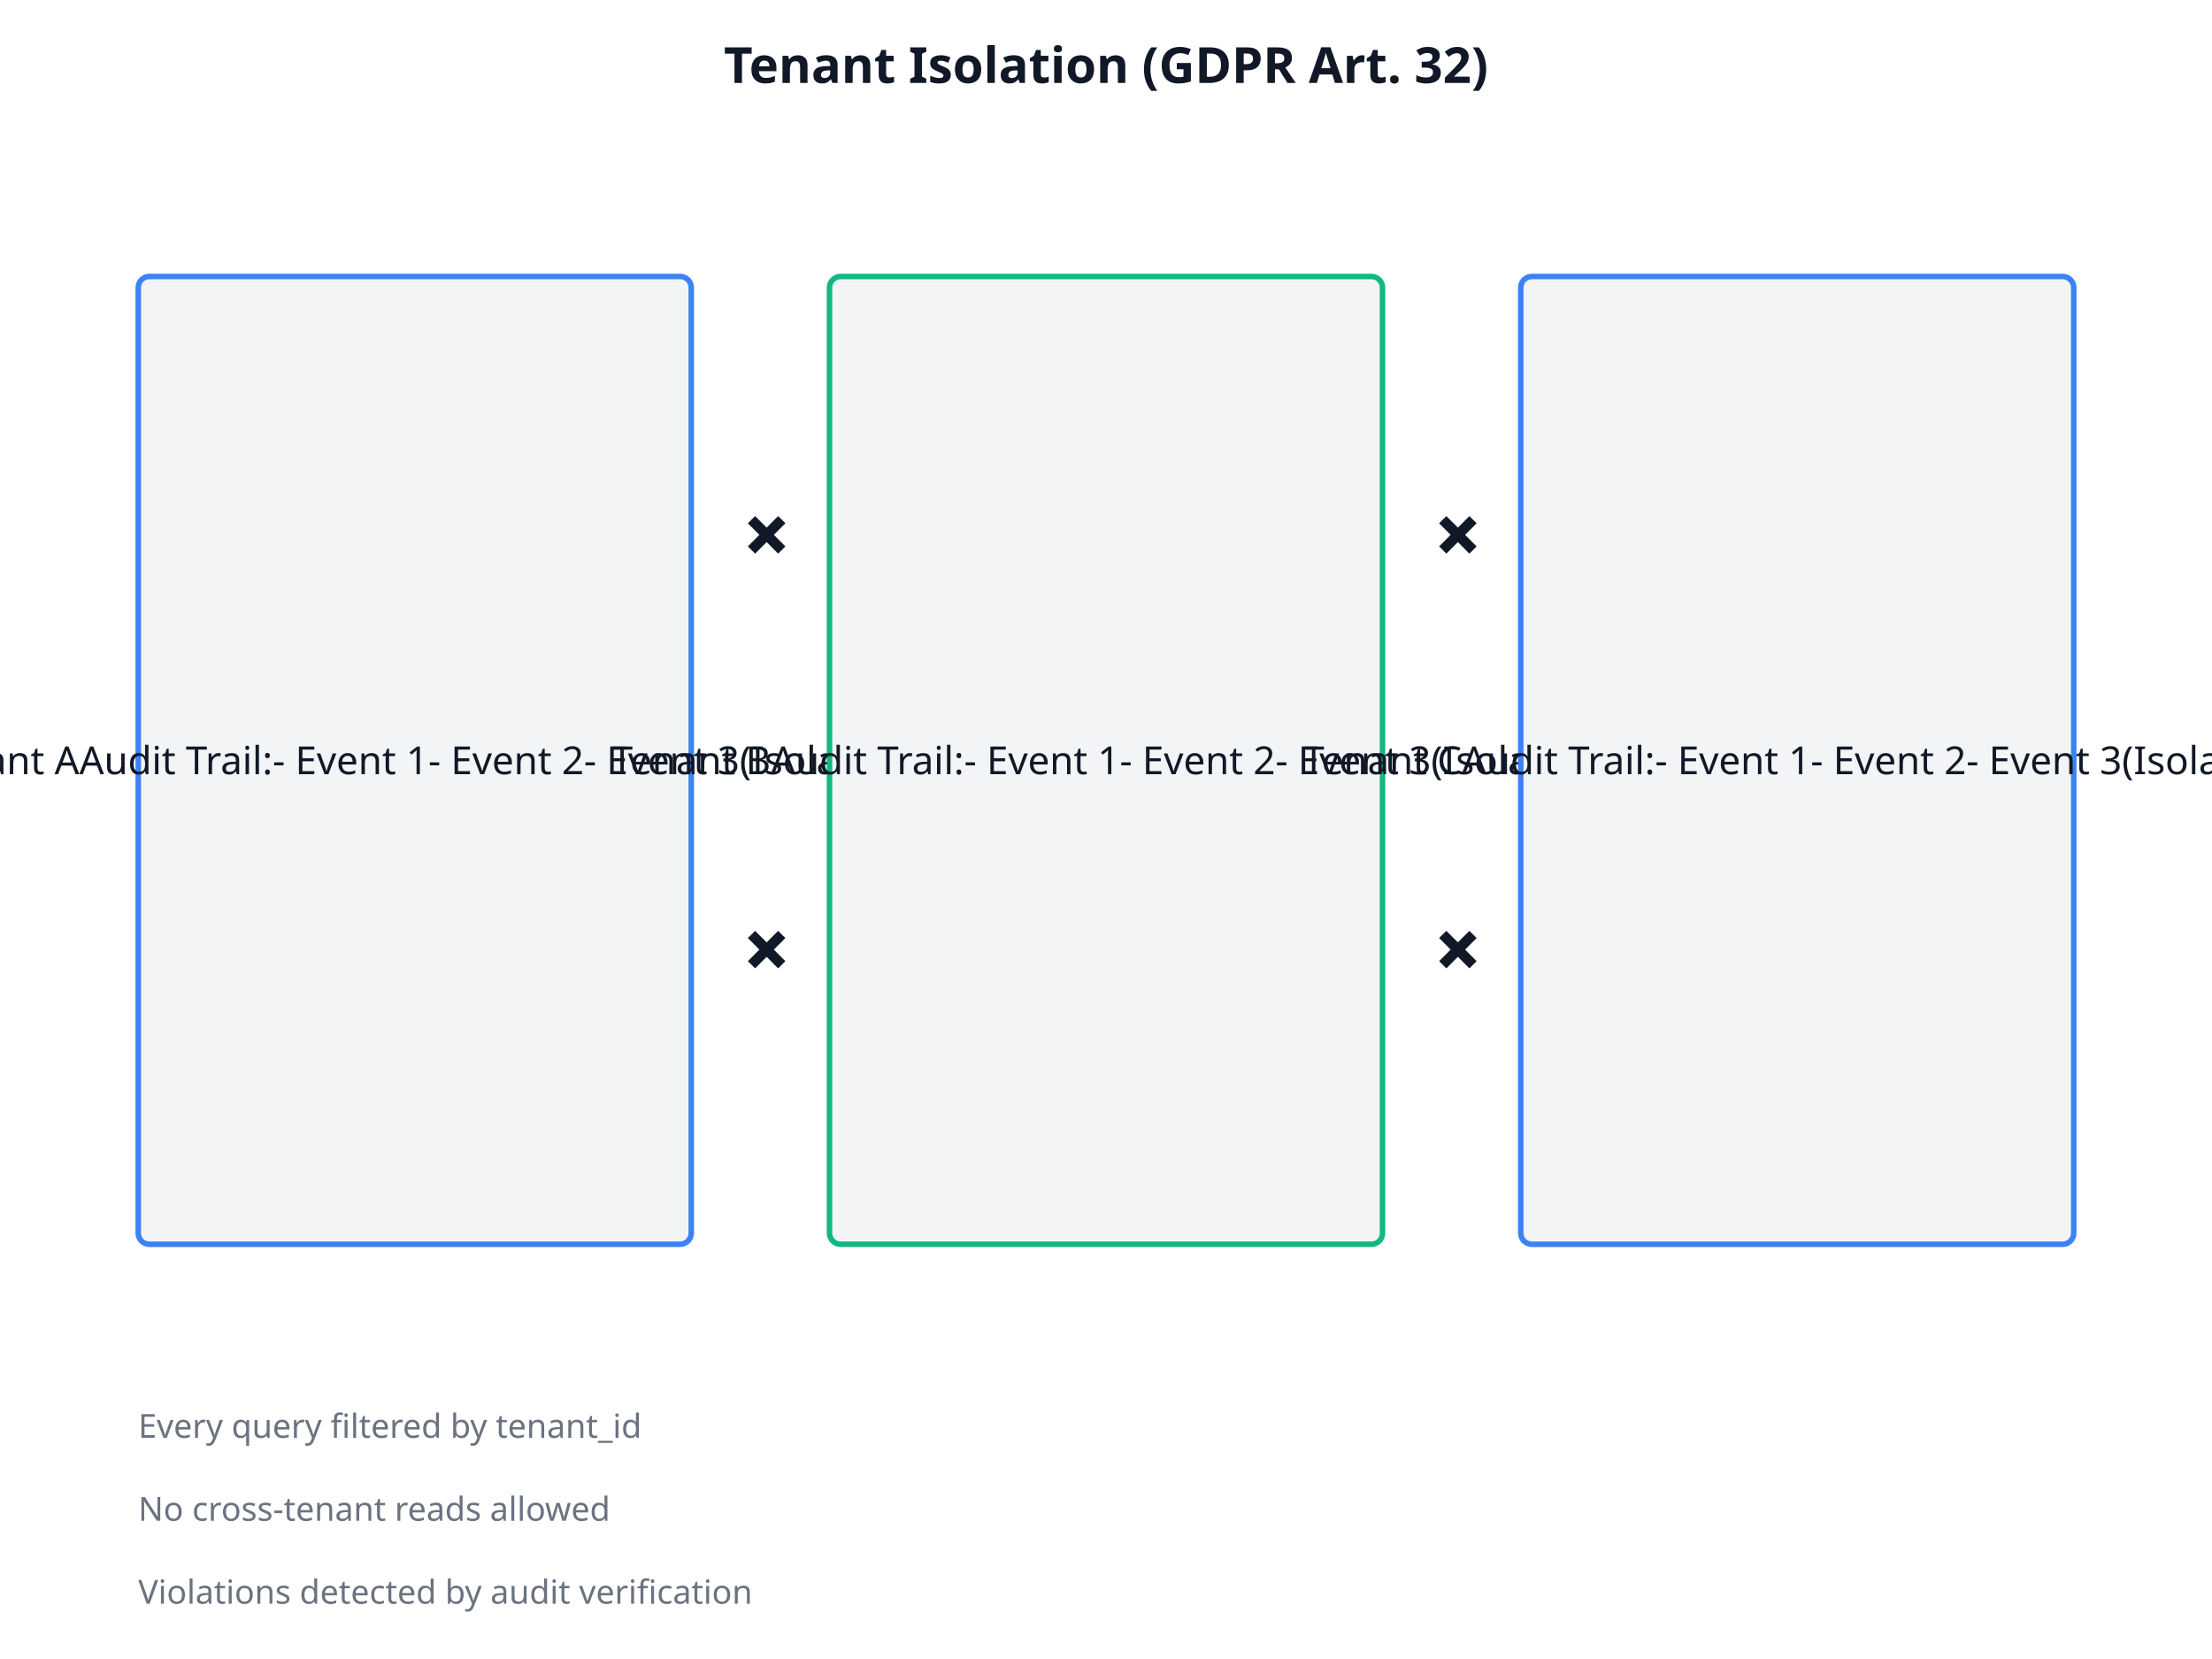
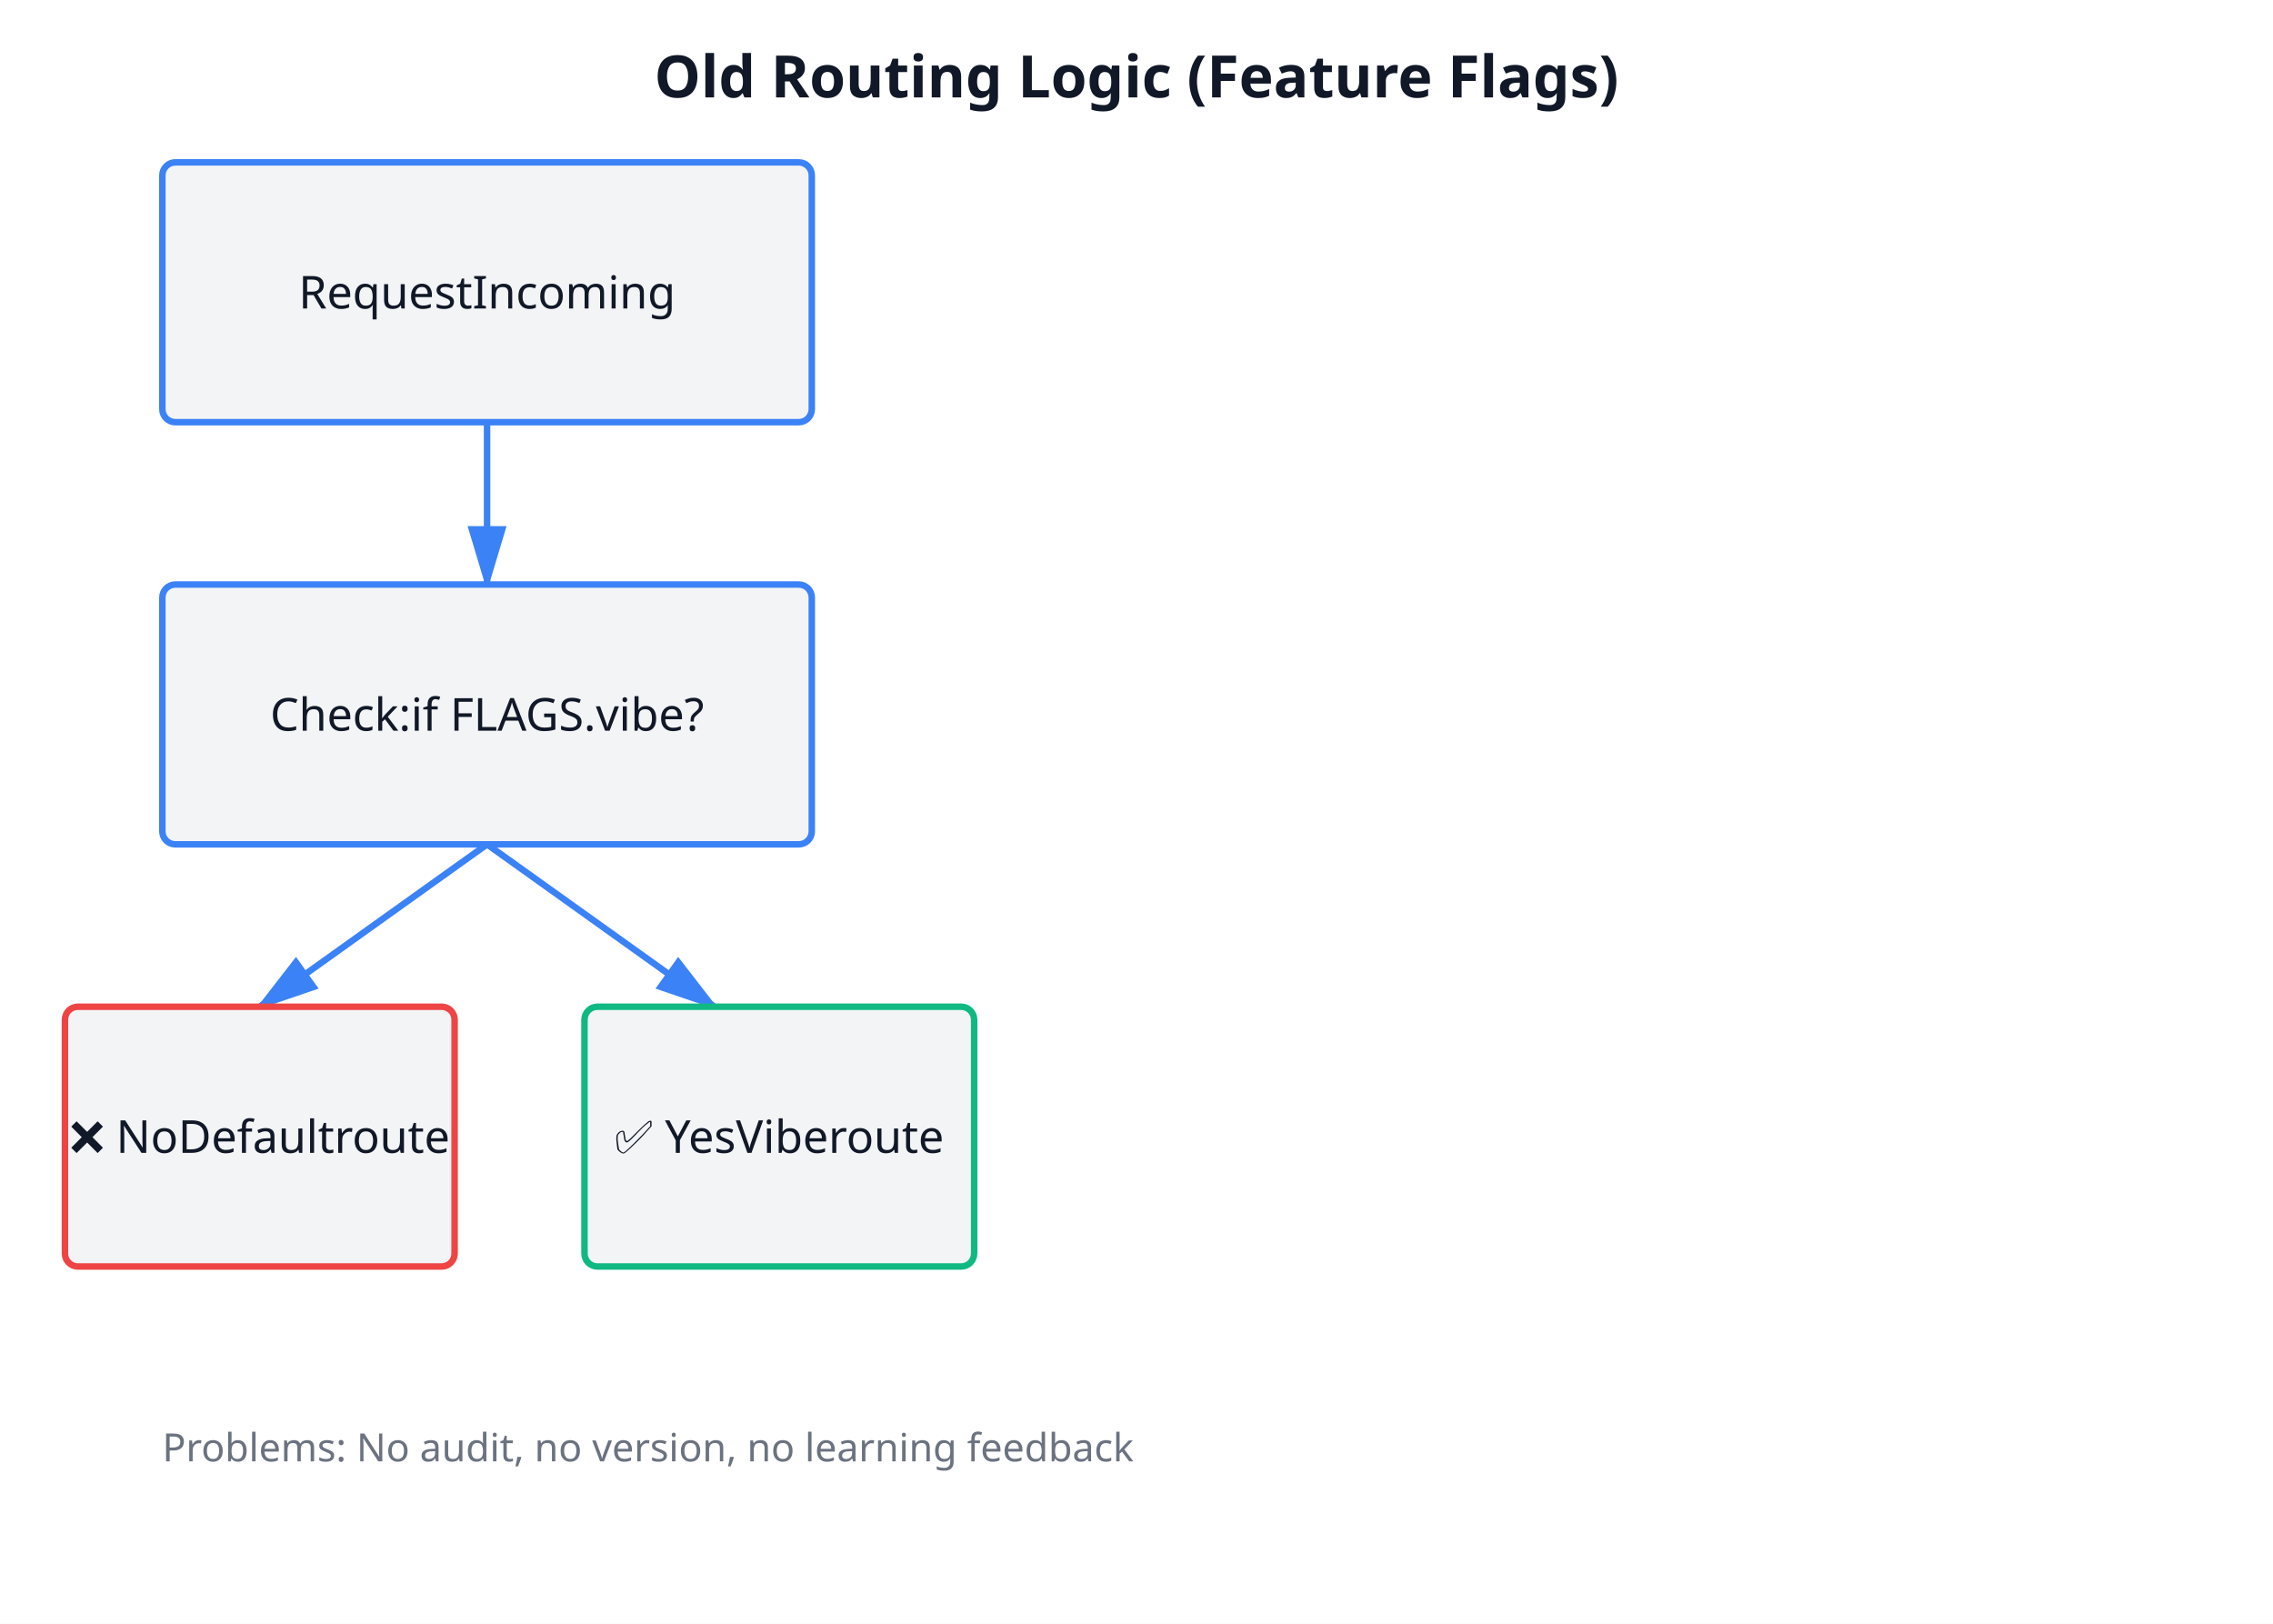
- <svg xmlns="http://www.w3.org/2000/svg" viewBox="0 0 800 600" width="800" height="600">
+ <svg xmlns="http://www.w3.org/2000/svg" viewBox="0 0 700 500" width="700" height="500">
  <defs>
    <style>
      .box { fill: #F3F4F6; stroke: #3B82F6; stroke-width: 2; }
      .box-green { fill: #F3F4F6; stroke: #10B981; stroke-width: 2; }
      .box-red { fill: #F3F4F6; stroke: #EF4444; stroke-width: 2; }
      .title { font-size: 18px; font-weight: bold; fill: #111827; font-family: sans-serif; }
      .label { font-size: 14px; fill: #111827; font-family: sans-serif; }
      .small { font-size: 12px; fill: #6B7280; font-family: sans-serif; }
      .arrow { stroke: #3B82F6; stroke-width: 2; fill: none; marker-end: url(#arrowhead); }
      .arrow-green { stroke: #10B981; stroke-width: 2; fill: none; marker-end: url(#arrowhead-green); }
      .arrow-red { stroke: #EF4444; stroke-width: 2; fill: none; marker-end: url(#arrowhead-red); }
      line { stroke: #6B7280; stroke-width: 1; }
      circle { fill: #F3F4F6; stroke: #3B82F6; stroke-width: 2; }
    </style>
    <marker id="arrowhead" markerWidth="10" markerHeight="10" refX="9" refY="3" orient="auto">
      <polygon points="0 0, 10 3, 0 6" fill="#3B82F6" />
    </marker>
    <marker id="arrowhead-green" markerWidth="10" markerHeight="10" refX="9" refY="3" orient="auto">
      <polygon points="0 0, 10 3, 0 6" fill="#10B981" />
    </marker>
    <marker id="arrowhead-red" markerWidth="10" markerHeight="10" refX="9" refY="3" orient="auto">
      <polygon points="0 0, 10 3, 0 6" fill="#EF4444" />
    </marker>
  </defs>
-   <rect width="800" height="600" fill="white" />
-   <text x="400" y="30" text-anchor="middle" class="title">Tenant Isolation (GDPR Art. 32)</text>
-   <rect x="50" y="100" width="200" height="350" class="box" rx="4" />
-   <text x="150" y="280" text-anchor="middle" class="label">Tenant A
- 
- Audit Trail:
- - Event 1
- - Event 2
- - Event 3
- (Isolated)</text>
-   <rect x="300" y="100" width="200" height="350" class="box-green" rx="4" />
-   <text x="400" y="280" text-anchor="middle" class="label">Tenant B
- 
- Audit Trail:
- - Event 1
- - Event 2
- - Event 3
- (Isolated)</text>
-   <rect x="550" y="100" width="200" height="350" class="box" rx="4" />
-   <text x="650" y="280" text-anchor="middle" class="label">Tenant C
- 
- Audit Trail:
- - Event 1
- - Event 2
- - Event 3
- (Isolated)</text>
-   <text x="270" y="200" class="title">❌</text>
-   <text x="520" y="200" class="title">❌</text>
-   <text x="270" y="350" class="title">❌</text>
-   <text x="520" y="350" class="title">❌</text>
-   <text x="50" y="520" class="small">Every query filtered by tenant_id</text>
-   <text x="50" y="550" class="small">No cross-tenant reads allowed</text>
-   <text x="50" y="580" class="small">Violations detected by audit verification</text>
+   <rect width="700" height="500" fill="white" />
+   <text x="350" y="30" text-anchor="middle" class="title">Old Routing Logic (Feature Flags)</text>
+   <rect x="50" y="50" width="200" height="80" class="box" rx="4" />
+   <text x="150" y="95" text-anchor="middle" class="label">Request
+ Incoming</text>
+   <path d="M 150 130 L 150 180" class="arrow" />
+   <rect x="50" y="180" width="200" height="80" class="box" rx="4" />
+   <text x="150" y="225" text-anchor="middle" class="label">Check:
+ if FLAGS.vibe?</text>
+   <path d="M 150 260 L 80 310" class="arrow" />
+   <path d="M 150 260 L 220 310" class="arrow" />
+   <rect x="20" y="310" width="120" height="80" class="box-red" rx="4" />
+   <text x="80" y="355" text-anchor="middle" class="label">❌ No
+ Default
+ route</text>
+   <rect x="180" y="310" width="120" height="80" class="box-green" rx="4" />
+   <text x="240" y="355" text-anchor="middle" class="label">✅ Yes
+ Vibe
+ route</text>
+   <text x="50" y="450" class="small">Problems: No audit, no version, no learning feedback</text>
</svg>
